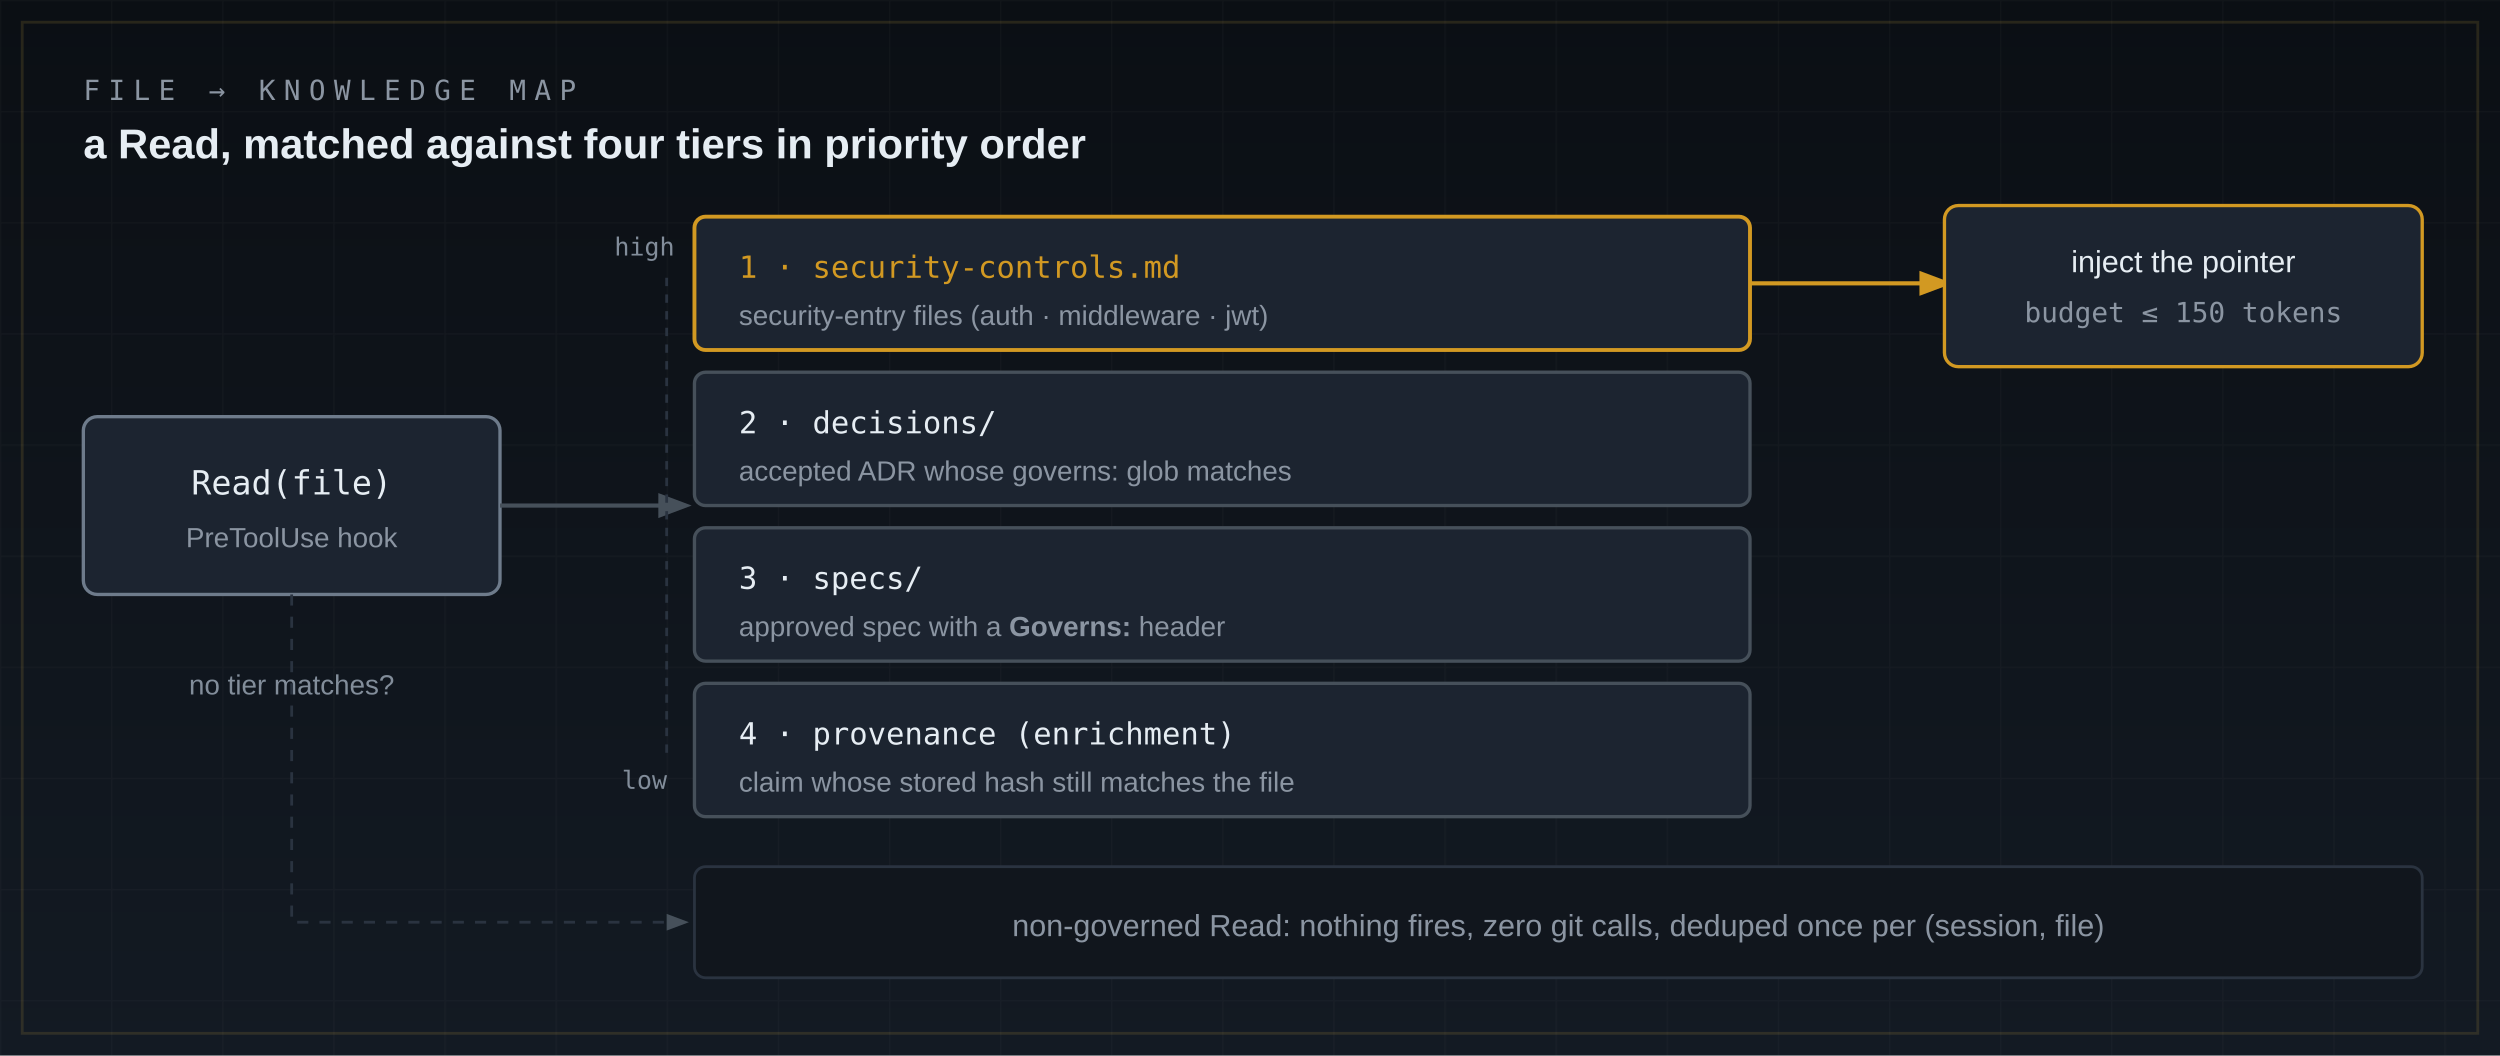
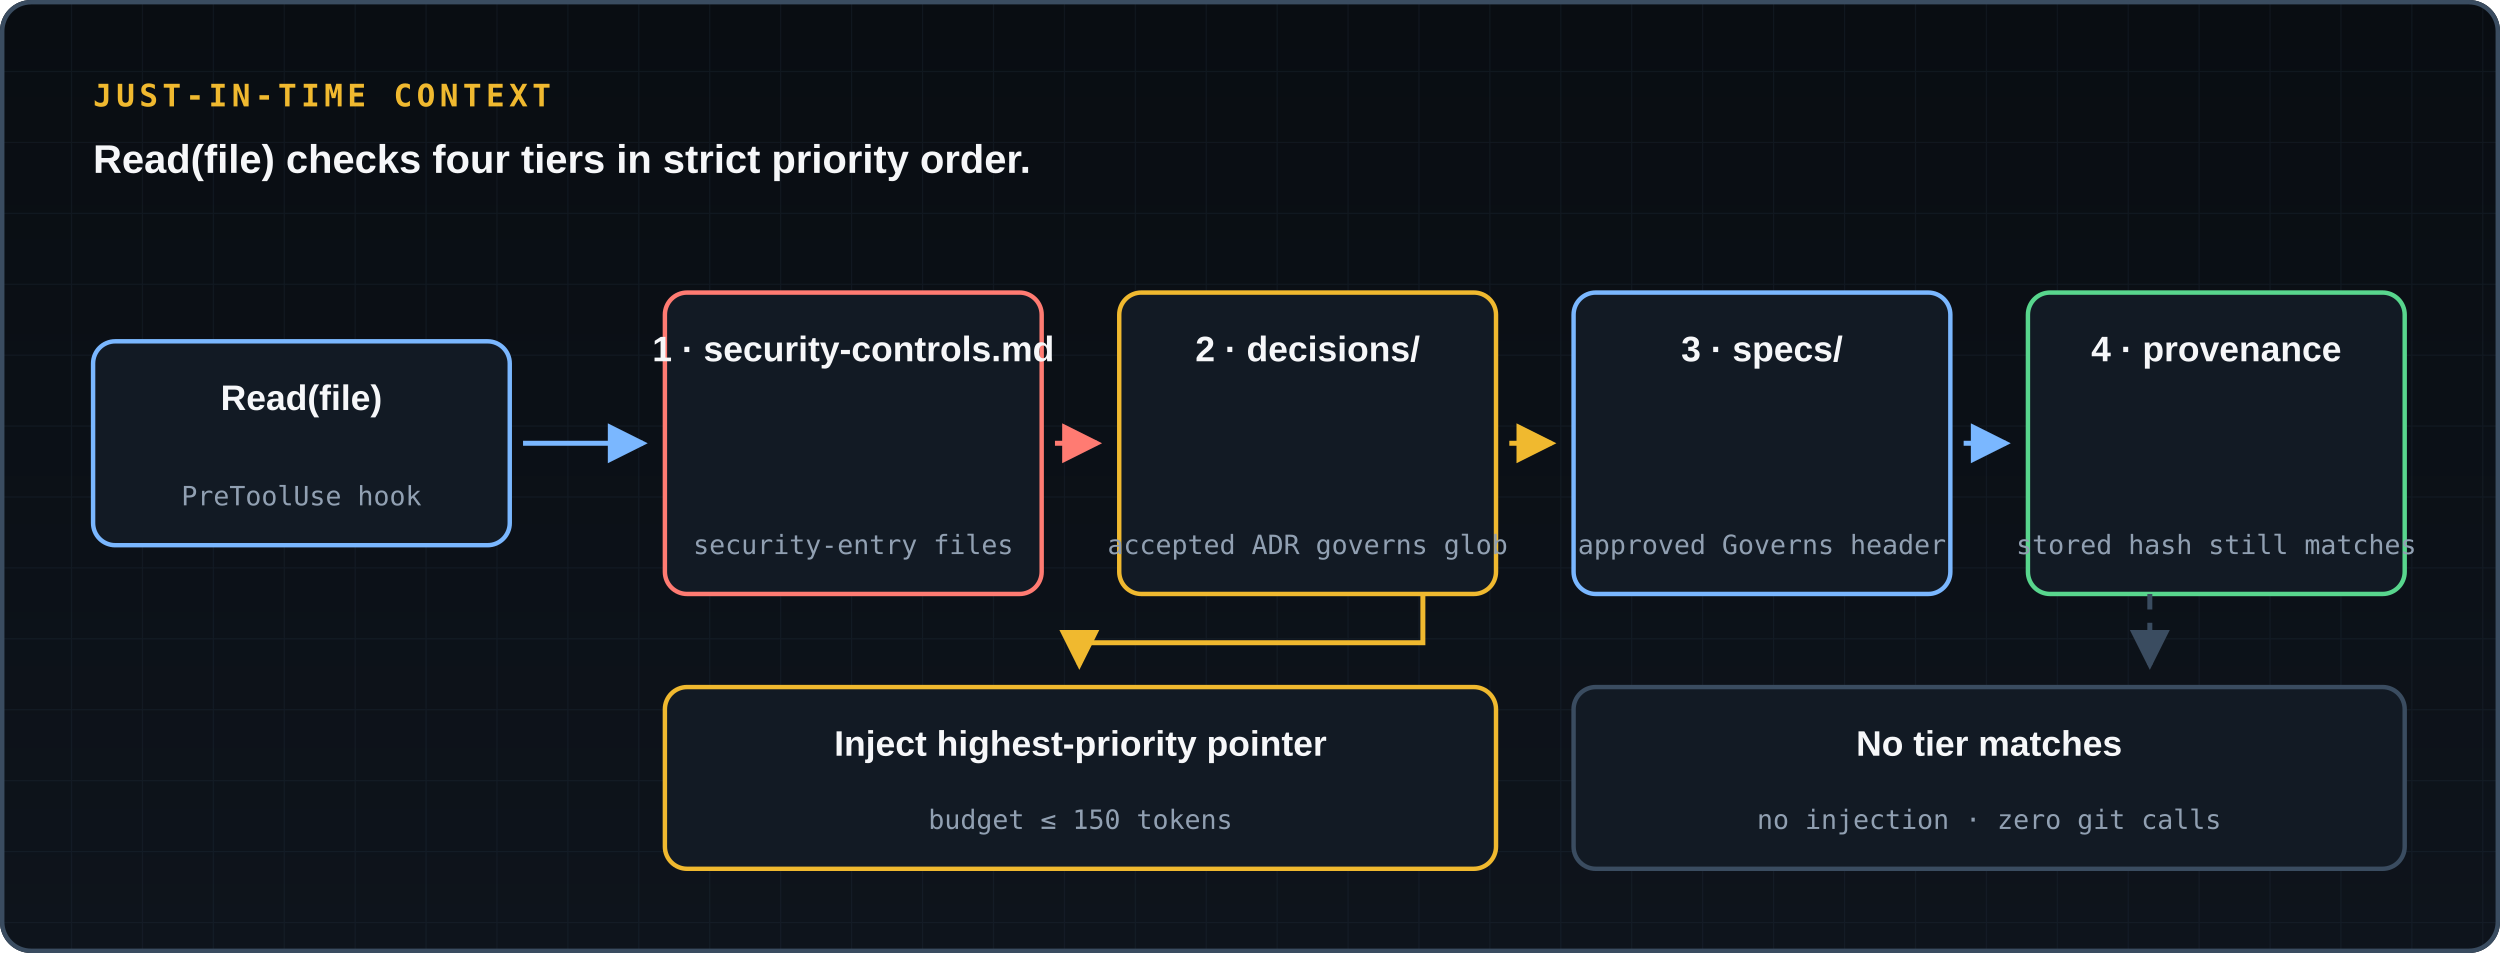
- <svg xmlns="http://www.w3.org/2000/svg" viewBox="0 0 900 380" role="img" aria-label="File to knowledge map for file-scoped context injection. A Read of a governed file is matched against four tiers in priority order: security-controls.md, accepted ADRs, approved specs, and provenance. The highest-priority match's pointer is injected within a 150-token budget. A Read of a non-governed file injects nothing and makes no git call.">
+ <svg xmlns="http://www.w3.org/2000/svg" viewBox="0 0 1128 430" role="img" data-diagram-system="ca-v2">
  <defs>
-     <linearGradient id="ftm-bg" x1="0" y1="0" x2="0" y2="1">
-       <stop offset="0" stop-color="#0b0f14" />
-       <stop offset="1" stop-color="#131a23" />
+     <linearGradient id="canvas" x1="0" y1="0" x2="0" y2="1">
+       <stop stop-color="#090d12" />
+       <stop offset="1" stop-color="#0e141c" />
    </linearGradient>
-     <pattern id="ftm-grid" width="40" height="40" patternUnits="userSpaceOnUse">
-       <path d="M 40 0 L 0 0 0 40" fill="none" stroke="#e6edf3" stroke-opacity="0.028" stroke-width="1" />
+     <pattern id="grid" width="32" height="32" patternUnits="userSpaceOnUse">
+       <path d="M32 0H0V32" fill="none" stroke="#273647" stroke-width="1" stroke-opacity=".24" />
    </pattern>
-     <marker id="ftm-arrow" markerWidth="8" markerHeight="8" refX="6" refY="3" orient="auto">
-       <path d="M0,0 L0,6 L8,3 Z" fill="#46505a" />
-     </marker>
-     <marker id="ftm-arrow-gold" markerWidth="8" markerHeight="8" refX="6" refY="3" orient="auto">
-       <path d="M0,0 L0,6 L8,3 Z" fill="#d29922" />
+     <marker id="arrow" markerWidth="8" markerHeight="8" refX="7" refY="4" orient="auto" markerUnits="strokeWidth">
+       <path d="M0 0 8 4 0 8z" fill="context-stroke" />
    </marker>
  </defs>
-   <rect width="900" height="380" fill="url(#ftm-bg)" />
-   <rect width="900" height="380" fill="url(#ftm-grid)" />
-   <rect x="8" y="8" width="884" height="364" fill="none" stroke="#e3b341" stroke-opacity="0.14" stroke-width="1" />
-   <text x="30" y="36" font-family="ui-monospace, 'Cascadia Code', Consolas, monospace" font-size="10" letter-spacing="3" fill="#8b95a2">FILE → KNOWLEDGE MAP</text>
-   <text x="30" y="57" font-family="'Segoe UI', -apple-system, 'Helvetica Neue', Arial, sans-serif" font-size="15" fill="#e6edf3" font-weight="600">a Read, matched against four tiers in priority order</text>
-   <rect x="30" y="150" width="150" height="64" rx="5" fill="#1c2430" stroke="#6e7b8b" stroke-width="1.2" />
-   <text x="105" y="178" text-anchor="middle" font-family="ui-monospace, 'Cascadia Code', Consolas, monospace" font-size="12" fill="#e6edf3">Read(file)</text>
-   <text x="105" y="197" text-anchor="middle" font-family="'Segoe UI', -apple-system, Arial, sans-serif" font-size="10" fill="#8b95a2">PreToolUse hook</text>
-   <line x1="180" y1="182" x2="246" y2="182" stroke="#46505a" stroke-width="1.5" marker-end="url(#ftm-arrow)" />
-   <rect x="250" y="78" width="380" height="48" rx="4" fill="#1c2430" stroke="#d29922" stroke-width="1.4" />
-   <text x="266" y="100" font-family="ui-monospace, Consolas, monospace" font-size="11" fill="#d29922">1 · security-controls.md</text>
-   <text x="266" y="117" font-family="'Segoe UI', Arial, sans-serif" font-size="10" fill="#8b95a2">security-entry files (auth · middleware · jwt)</text>
-   <rect x="250" y="134" width="380" height="48" rx="4" fill="#1c2430" stroke="#46505a" stroke-width="1.2" />
-   <text x="266" y="156" font-family="ui-monospace, Consolas, monospace" font-size="11" fill="#e6edf3">2 · decisions/</text>
-   <text x="266" y="173" font-family="'Segoe UI', Arial, sans-serif" font-size="10" fill="#8b95a2">accepted ADR whose governs: glob matches</text>
-   <rect x="250" y="190" width="380" height="48" rx="4" fill="#1c2430" stroke="#46505a" stroke-width="1.2" />
-   <text x="266" y="212" font-family="ui-monospace, Consolas, monospace" font-size="11" fill="#e6edf3">3 · specs/</text>
-   <text x="266" y="229" font-family="'Segoe UI', Arial, sans-serif" font-size="10" fill="#8b95a2">approved spec with a <tspan font-weight="600">Governs:</tspan> header</text>
-   <rect x="250" y="246" width="380" height="48" rx="4" fill="#1c2430" stroke="#46505a" stroke-width="1.2" />
-   <text x="266" y="268" font-family="ui-monospace, Consolas, monospace" font-size="11" fill="#e6edf3">4 · provenance (enrichment)</text>
-   <text x="266" y="285" font-family="'Segoe UI', Arial, sans-serif" font-size="10" fill="#8b95a2">claim whose stored hash still matches the file</text>
-   <text x="232" y="92" text-anchor="middle" font-family="ui-monospace, monospace" font-size="9" fill="#828d9a">high</text>
-   <line x1="240" y1="100" x2="240" y2="272" stroke="#2a3340" stroke-width="1" stroke-dasharray="3 3" />
-   <text x="232" y="284" text-anchor="middle" font-family="ui-monospace, monospace" font-size="9" fill="#828d9a">low</text>
-   <line x1="630" y1="102" x2="700" y2="102" stroke="#d29922" stroke-width="1.5" marker-end="url(#ftm-arrow-gold)" />
-   <rect x="700" y="74" width="172" height="58" rx="5" fill="#1c2430" stroke="#d29922" stroke-width="1.2" />
-   <text x="786" y="98" text-anchor="middle" font-family="'Segoe UI', Arial, sans-serif" font-size="11" fill="#e6edf3">inject the pointer</text>
-   <text x="786" y="116" text-anchor="middle" font-family="ui-monospace, monospace" font-size="10" fill="#8b95a2">budget ≤ 150 tokens</text>
-   <text x="105" y="250" text-anchor="middle" font-family="'Segoe UI', Arial, sans-serif" font-size="10" fill="#828d9a">no tier matches?</text>
-   <path d="M 105 214 L 105 332 L 246 332" fill="none" stroke="#2a3340" stroke-width="1" stroke-dasharray="4 4" marker-end="url(#ftm-arrow)" />
-   <rect x="250" y="312" width="622" height="40" rx="4" fill="#11161d" stroke="#2a3340" stroke-width="1" />
-   <text x="561" y="337" text-anchor="middle" font-family="'Segoe UI', Arial, sans-serif" font-size="11" fill="#8b95a2">non-governed Read: nothing fires, zero git calls, deduped once per (session, file)</text>
+   <rect width="1128" height="430" rx="14" fill="url(#canvas)" />
+   <rect width="1128" height="430" rx="14" fill="url(#grid)" />
+   <rect x="1" y="1" width="1126" height="428" rx="13" fill="none" stroke="#3a4c60" stroke-width="2" />
+   <text x="42" y="48" font-family="JetBrains Mono Variable, Consolas, Cascadia Mono, monospace" font-size="14" font-weight="750" fill="#f0b92f" text-anchor="start" letter-spacing="2">JUST-IN-TIME CONTEXT</text>
+   <text x="42" y="78" font-family="Manrope Variable, Segoe UI, Arial, sans-serif" font-size="18" font-weight="700" fill="#f6f7f9" text-anchor="start">Read(file) checks four tiers in strict priority order.</text>
+   <rect x="42" y="154" width="188" height="92" rx="10" fill="#121a24" stroke="#7ab7ff" stroke-width="2" />
+   <text x="136" y="185" font-family="Manrope Variable, Segoe UI, Arial, sans-serif" font-size="16" font-weight="700" fill="#f6f7f9" text-anchor="middle">Read(file)</text>
+   <text x="136" y="228" font-family="JetBrains Mono Variable, Consolas, Cascadia Mono, monospace" font-size="12" font-weight="500" fill="#91a0b2" text-anchor="middle" data-label-kind="annotation">PreToolUse hook</text>
+   <rect x="300" y="132" width="170" height="136" rx="10" fill="#121a24" stroke="#ff7b72" stroke-width="2" />
+   <text x="385" y="163" font-family="Manrope Variable, Segoe UI, Arial, sans-serif" font-size="16" font-weight="700" fill="#f6f7f9" text-anchor="middle">1 · security-controls.md</text>
+   <text x="385" y="250" font-family="JetBrains Mono Variable, Consolas, Cascadia Mono, monospace" font-size="12" font-weight="500" fill="#91a0b2" text-anchor="middle" data-label-kind="annotation">security-entry files</text>
+   <path d="M236 200 L290 200" fill="none" stroke="#7ab7ff" stroke-width="2.25" marker-end="url(#arrow)" />
+   <path d="M476 200 L495 200" fill="none" stroke="#ff7b72" stroke-width="2.25" marker-end="url(#arrow)" />
+   <rect x="505" y="132" width="170" height="136" rx="10" fill="#121a24" stroke="#f0b92f" stroke-width="2" />
+   <text x="590" y="163" font-family="Manrope Variable, Segoe UI, Arial, sans-serif" font-size="16" font-weight="700" fill="#f6f7f9" text-anchor="middle">2 · decisions/</text>
+   <text x="590" y="250" font-family="JetBrains Mono Variable, Consolas, Cascadia Mono, monospace" font-size="12" font-weight="500" fill="#91a0b2" text-anchor="middle" data-label-kind="annotation">accepted ADR governs glob</text>
+   <path d="M681 200 L700 200" fill="none" stroke="#f0b92f" stroke-width="2.25" marker-end="url(#arrow)" />
+   <rect x="710" y="132" width="170" height="136" rx="10" fill="#121a24" stroke="#7ab7ff" stroke-width="2" />
+   <text x="795" y="163" font-family="Manrope Variable, Segoe UI, Arial, sans-serif" font-size="16" font-weight="700" fill="#f6f7f9" text-anchor="middle">3 · specs/</text>
+   <text x="795" y="250" font-family="JetBrains Mono Variable, Consolas, Cascadia Mono, monospace" font-size="12" font-weight="500" fill="#91a0b2" text-anchor="middle" data-label-kind="annotation">approved Governs header</text>
+   <path d="M886 200 L905 200" fill="none" stroke="#7ab7ff" stroke-width="2.25" marker-end="url(#arrow)" />
+   <rect x="915" y="132" width="170" height="136" rx="10" fill="#121a24" stroke="#58d68d" stroke-width="2" />
+   <text x="1000" y="163" font-family="Manrope Variable, Segoe UI, Arial, sans-serif" font-size="16" font-weight="700" fill="#f6f7f9" text-anchor="middle">4 · provenance</text>
+   <text x="1000" y="250" font-family="JetBrains Mono Variable, Consolas, Cascadia Mono, monospace" font-size="12" font-weight="500" fill="#91a0b2" text-anchor="middle" data-label-kind="annotation">stored hash still matches</text>
+   <rect x="300" y="310" width="375" height="82" rx="10" fill="#121a24" stroke="#f0b92f" stroke-width="2" />
+   <text x="487.5" y="341" font-family="Manrope Variable, Segoe UI, Arial, sans-serif" font-size="16" font-weight="700" fill="#f6f7f9" text-anchor="middle">Inject highest-priority pointer</text>
+   <text x="487.5" y="374" font-family="JetBrains Mono Variable, Consolas, Cascadia Mono, monospace" font-size="12" font-weight="500" fill="#91a0b2" text-anchor="middle" data-label-kind="annotation">budget ≤ 150 tokens</text>
+   <rect x="710" y="310" width="375" height="82" rx="10" fill="#121a24" stroke="#3a4c60" stroke-width="2" />
+   <text x="897.5" y="341" font-family="Manrope Variable, Segoe UI, Arial, sans-serif" font-size="16" font-weight="700" fill="#f6f7f9" text-anchor="middle">No tier matches</text>
+   <text x="897.5" y="374" font-family="JetBrains Mono Variable, Consolas, Cascadia Mono, monospace" font-size="12" font-weight="500" fill="#91a0b2" text-anchor="middle" data-label-kind="annotation">no injection · zero git calls</text>
+   <polyline points="642,268 642,290 487,290 487,300" fill="none" stroke="#f0b92f" stroke-width="2.25" marker-end="url(#arrow)" />
+   <polyline points="970,268 970,300" fill="none" stroke="#3a4c60" stroke-width="2.25" stroke-dasharray="7 6" marker-end="url(#arrow)" />
</svg>
